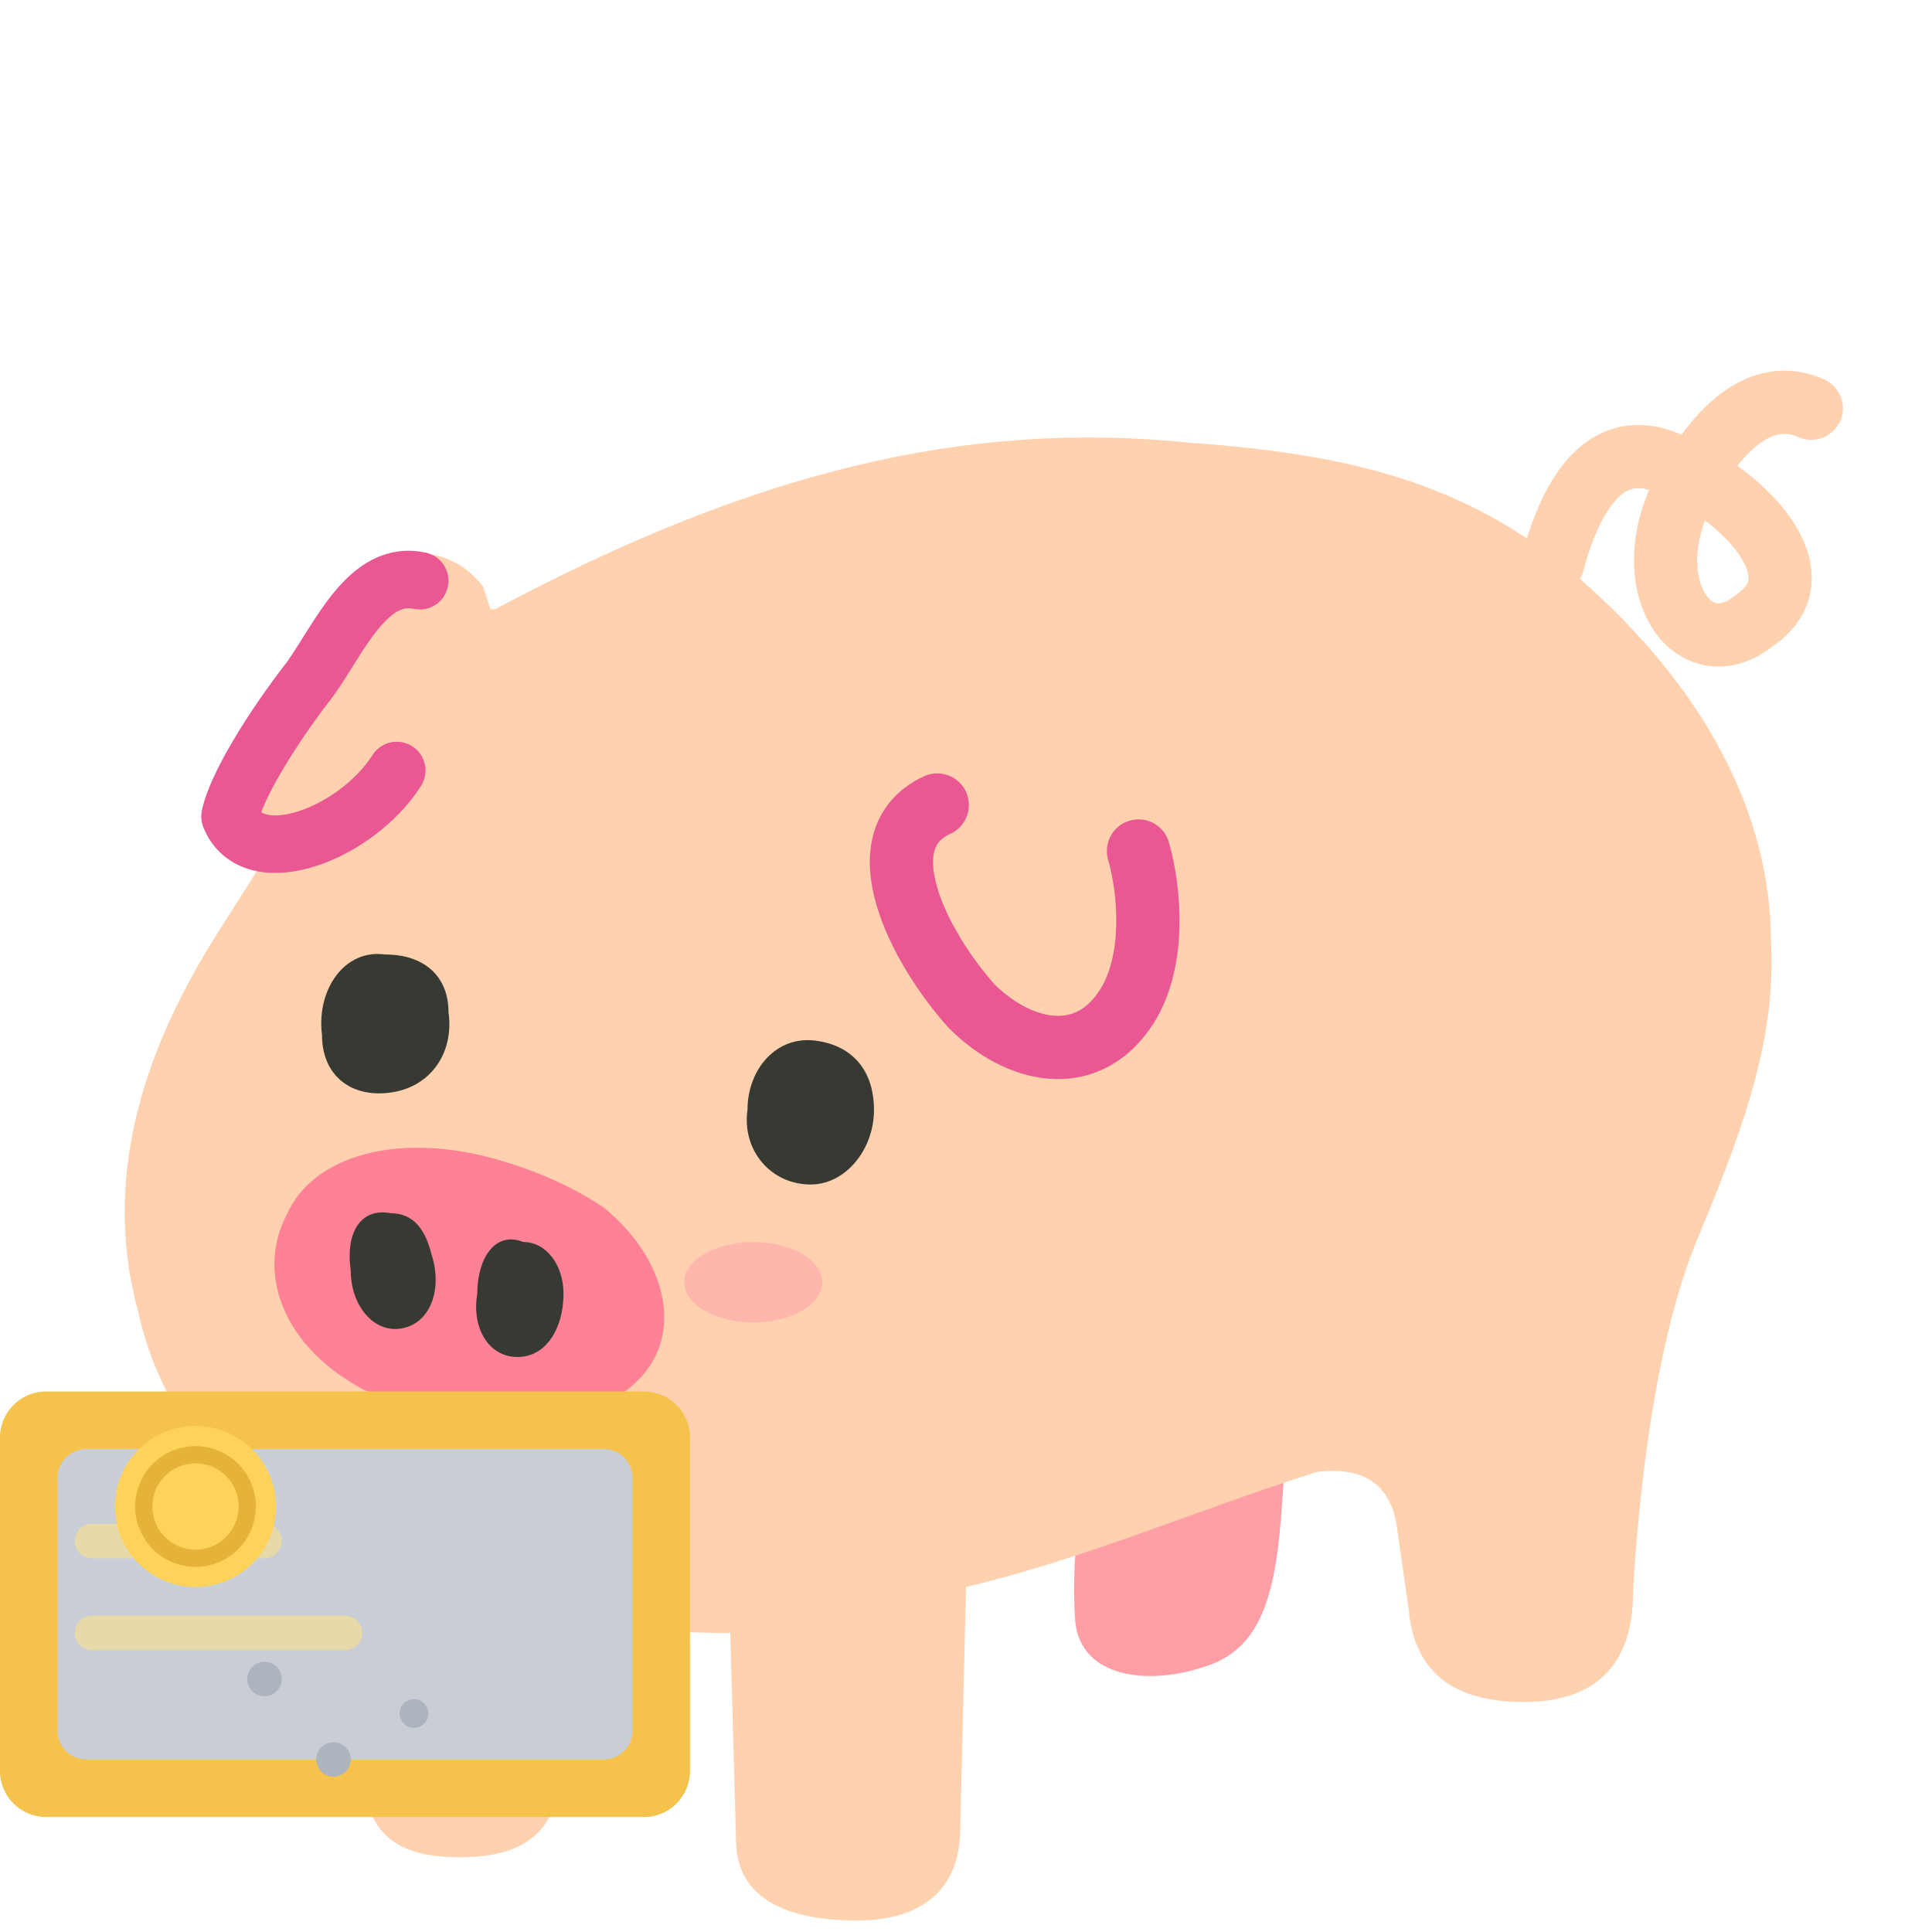
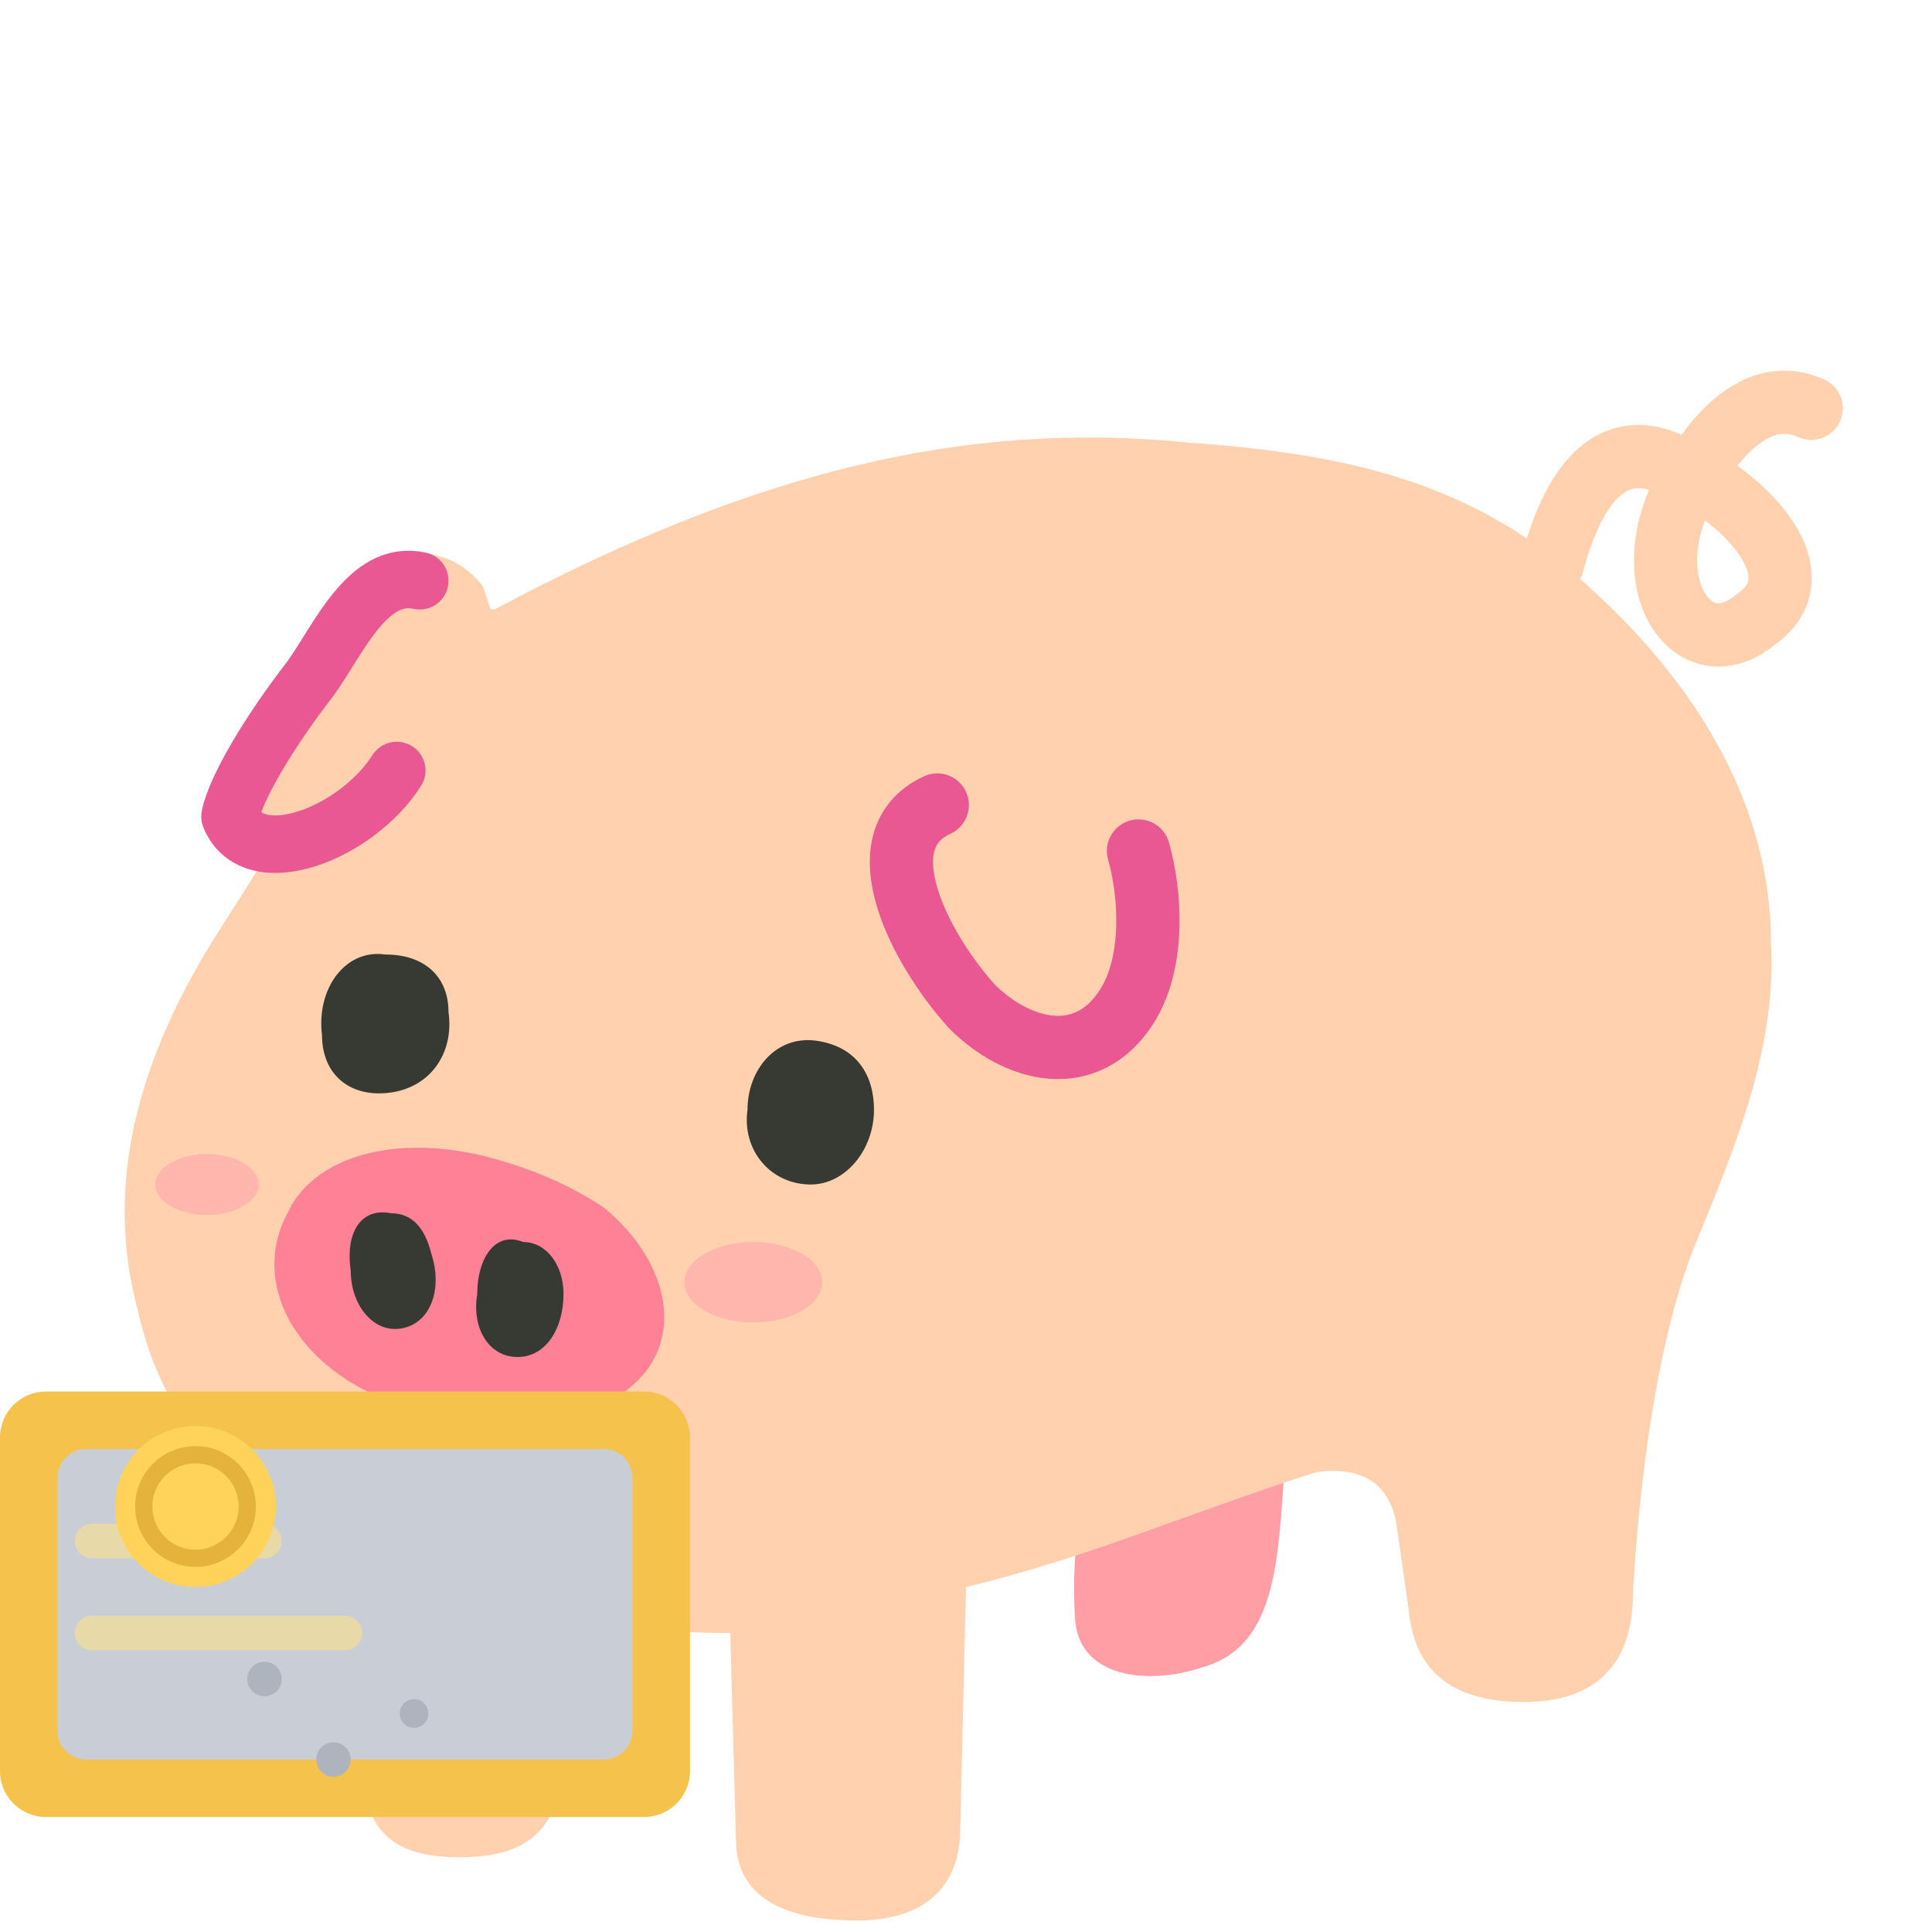
<svg xmlns="http://www.w3.org/2000/svg" viewBox="24 -36 336 336" width="128" height="128" role="img" aria-label="刮彩票">
  <style>
    .eye{animation:blink 4.2s infinite;transform-box:fill-box;transform-origin:50% 50%}
    .tail{animation:wag 1.4s ease-in-out infinite;transform-origin:296px 64px}
    .ear2{animation:flick 5.2s ease-in-out infinite;transform-origin:205px 108px}
    @keyframes blink{0%,90%,100%{transform:scaleY(1)}93%{transform:scaleY(.1)}}
    @keyframes wag{50%{transform:rotate(14deg)}}
    @keyframes flick{0%,80%,100%{transform:rotate(0)}85%{transform:rotate(-12deg)}90%{transform:rotate(4deg)}}
    .lean{animation:lean .6s ease-in-out infinite;transform-origin:190px 298px}
    .coin{animation:scratch .3s ease-in-out infinite}
    .bits{animation:bits .3s ease-out infinite}
    @keyframes lean{50%{transform:rotate(1.5deg) translateY(2px)}}
    @keyframes scratch{0%,100%{transform:translateX(0)}50%{transform:translateX(44px)}}
    @keyframes bits{0%{opacity:1;transform:translate(0,0)}100%{opacity:0;transform:translate(-10px,20px)}}
    @media (prefers-reduced-motion:reduce){*{animation:none!important}}
  </style>
  <g class="lean">
    <g class="pig" stroke-linecap="round" stroke-linejoin="round">
      <path fill="#FF9FA5" d="M214 210C213 221 210 232 211 246C212 256 224 257 233 254C244 251 246 240 247 225L248 211Z" />
      <path class="tail" d="M294 62C298 47 305 40 315 45C327 50 341 64 329 72C319 80 309 67 316 51C322 39 330 31 339 35" fill="none" stroke="#FFD1AF" stroke-width="11" />
      <path fill="#FFD1AF" d="M110 70C155 46 192 37 231 41C259 43 279 48 298 64C320 83 332 105 332 128C333 146 326 163 319 180C312 197 309 223 308 241C308 254 301 260 289 260C277 260 270 255 269 244L267 230C266 222 261 219 253 220C231 227 213 235 192 240L191 282C191 292 185 298 173 298C159 298 152 293 152 284L151 248C140 248 131 247 123 245L122 271C121 282 116 287 104 287C93 287 88 283 87 273L84 232C63 224 52 210 48 192C42 170 48 148 62 126C69 115 75 106 80 94C87 79 96 68 110 70Z" />
      <path fill="#FFD1AF" d="M63 107C64 97 75 81 84 68C90 58 102 58 108 66L115 87L90 113Z" />
      <path class="ear1" d="M97 65C88 63 83 75 78 82C71 91 65 101 64 106C68 116 86 109 93 98" fill="none" stroke="#E95892" stroke-width="10" />
      <path class="ear2" d="M187 104C174 110 184 129 193 139C201 147 213 150 220 139C225 131 224 119 222 112" fill="none" stroke="#E95892" stroke-width="11" />
      <path class="eye" fill="#373A32" d="M91 130C84 129 79 136 80 144C80 151 85 155 92 154C99 153 103 147 102 140C102 134 98 130 91 130Z" />
      <path class="eye" fill="#373A32" d="M166 145C159 144 154 150 154 157C153 164 158 170 165 170C171 170 176 164 176 157C176 151 173 146 166 145Z" />
      <g class="snout">
        <path fill="#FF8195" d="M108 165C91 161 78 166 74 175C68 186 74 200 90 207C106 214 125 214 135 204C143 196 140 183 129 174C123 170 116 167 108 165Z" />
        <path fill="#373A32" d="M92 175C87 174 84 178 85 185C85 191 89 196 94 195C99 194 101 188 99 182C98 178 96 175 92 175Z" />
        <path fill="#373A32" d="M115 180C110 178 107 183 107 189C106 195 109 200 114 200C119 200 122 195 122 189C122 184 119 180 115 180Z" />
      </g>
      <ellipse class="blush" cx="155" cy="187" rx="12" ry="7" fill="#FFAFAC" opacity=".75" />
+       <ellipse class="blush" cx="60" cy="170" rx="9" ry="5.3" fill="#FFAFAC" opacity=".75" />
    </g>
  </g>
  <rect x="24" y="206" width="120" height="74" rx="8" fill="#F5C24C" />
  <rect x="34" y="216" width="100" height="54" rx="5" fill="#C9CED6" />
  <path d="M40 232h30M40 248h44" fill="none" stroke="#E7D9A8" stroke-width="6" stroke-linecap="round" />
  <g class="coin">
    <circle cx="58" cy="226" r="14" fill="#FFD35A" />
    <circle cx="58" cy="226" r="9" fill="none" stroke="#E5B33A" stroke-width="3" />
  </g>
  <g class="bits" fill="#AEB4BE">
    <circle cx="70" cy="256" r="3" />
    <circle cx="96" cy="262" r="2.5" />
    <circle cx="82" cy="270" r="3" />
  </g>
</svg>
